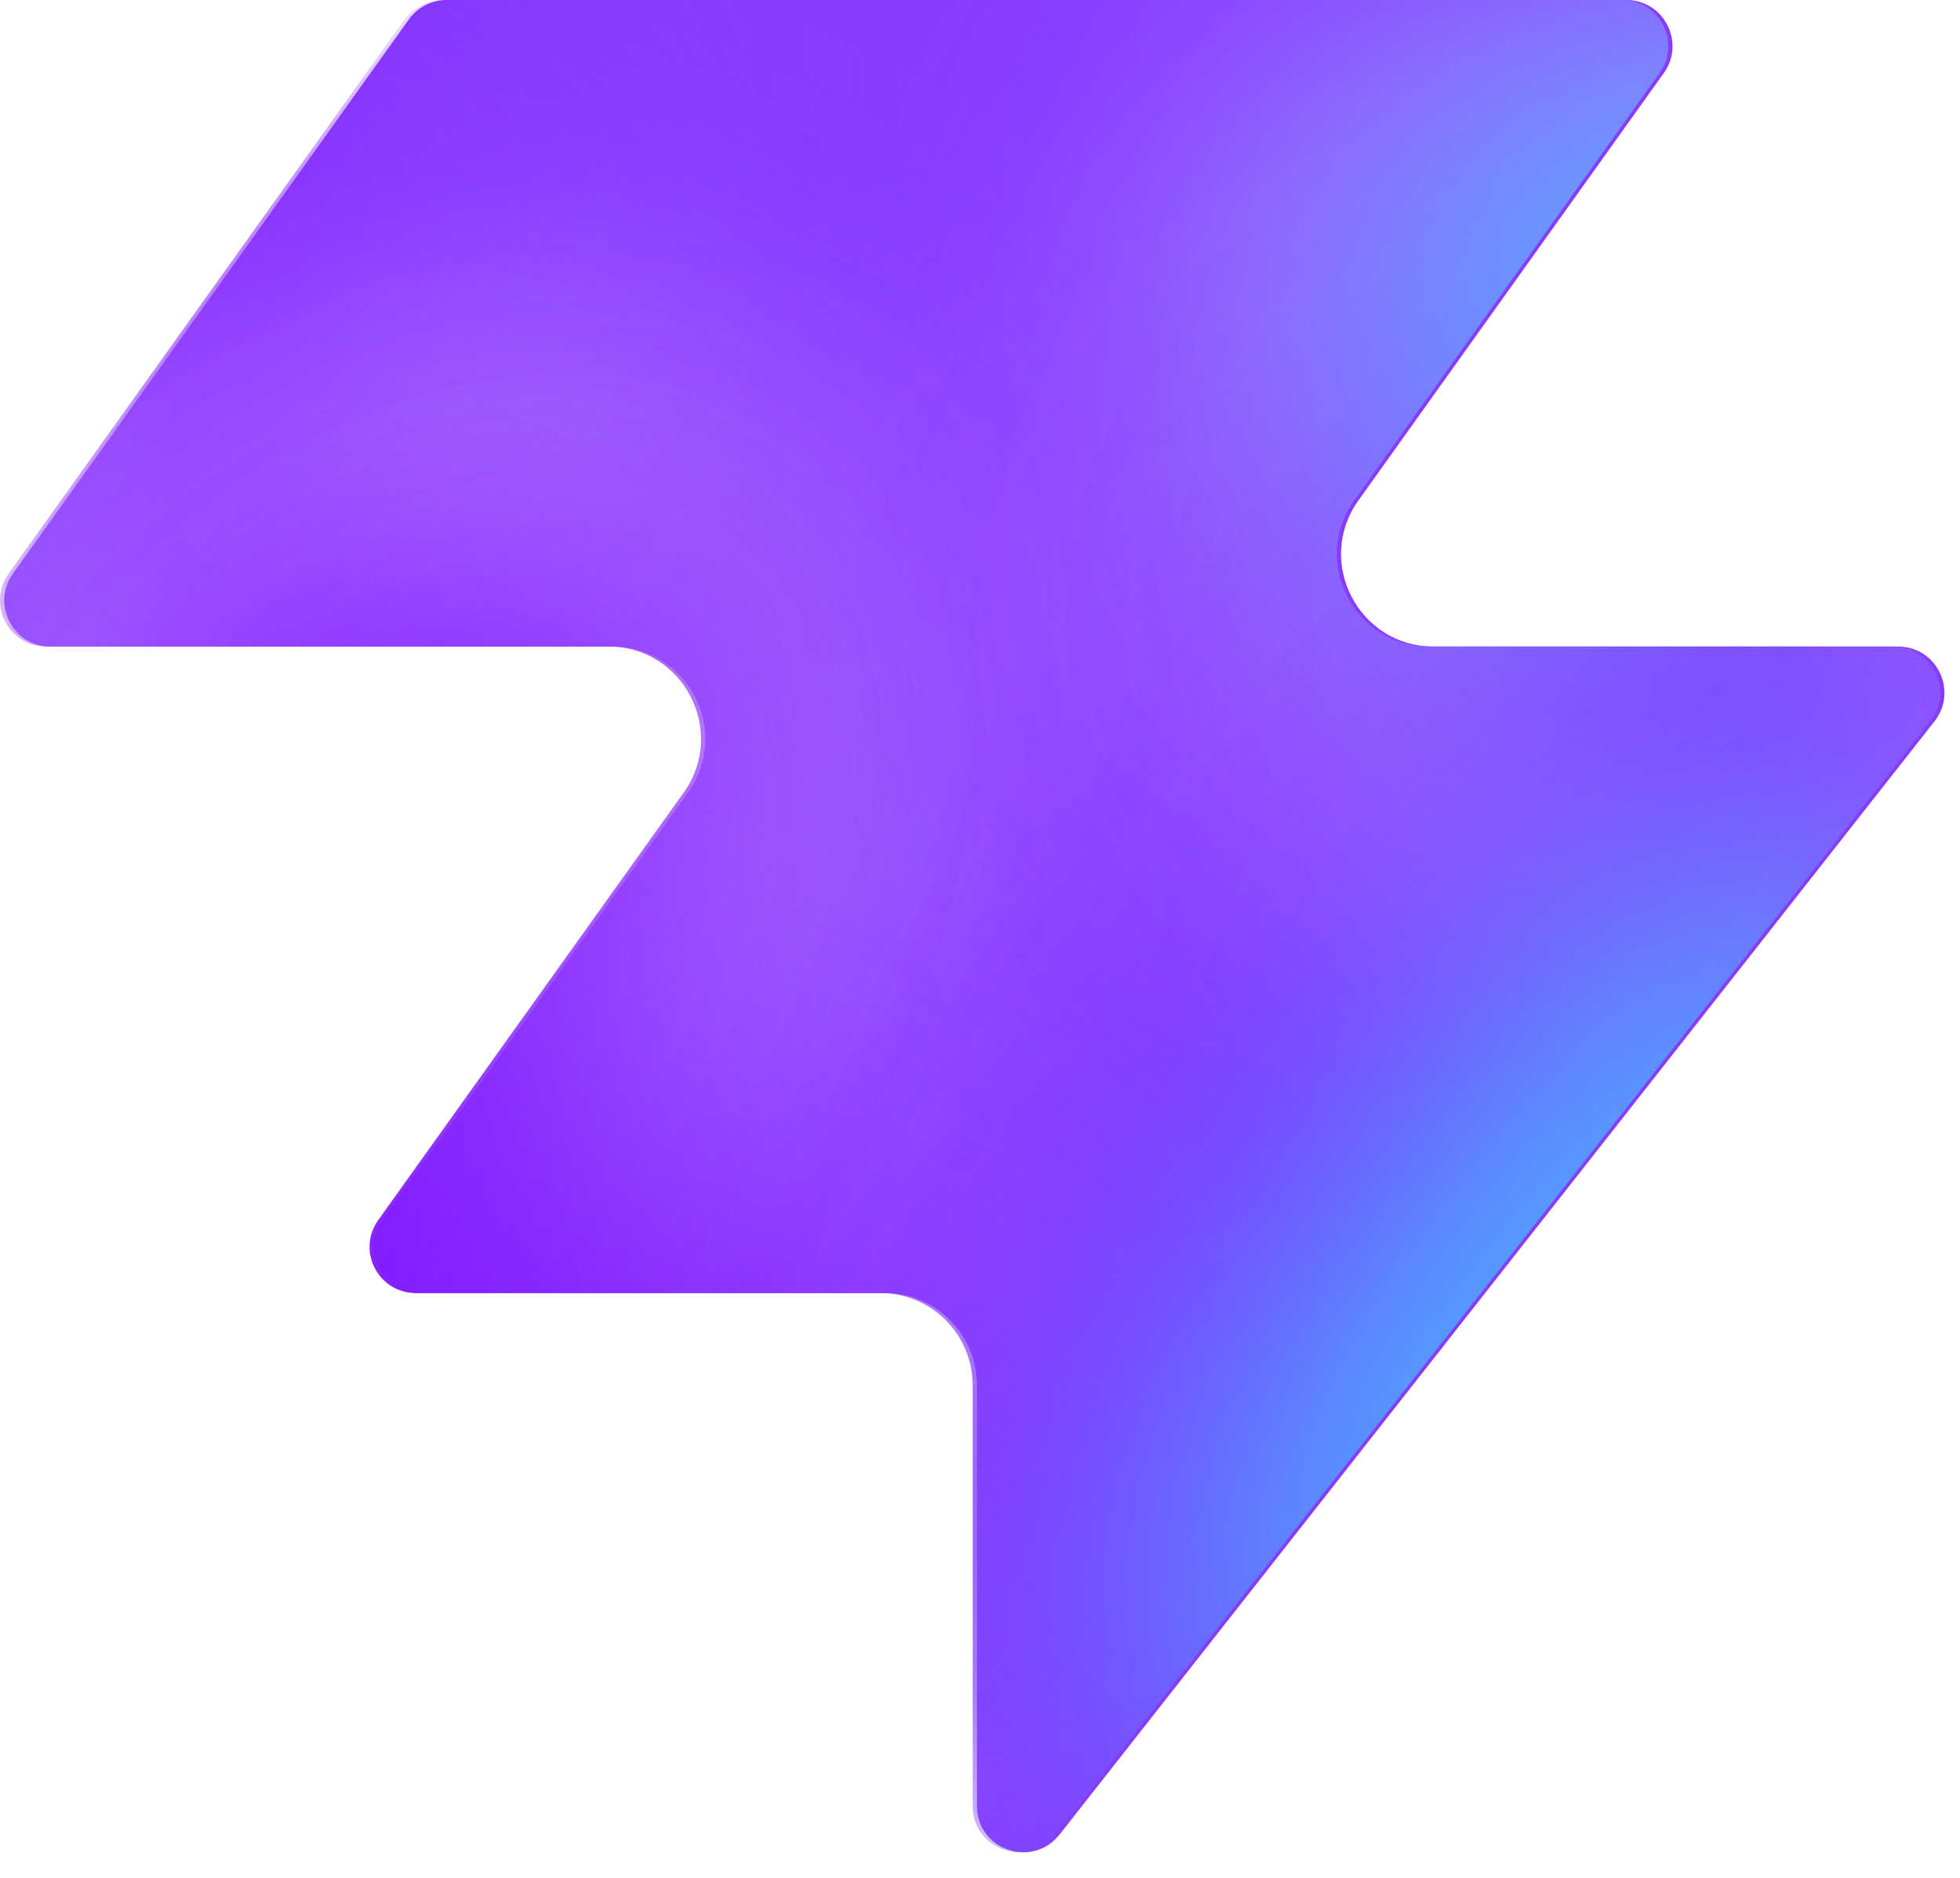
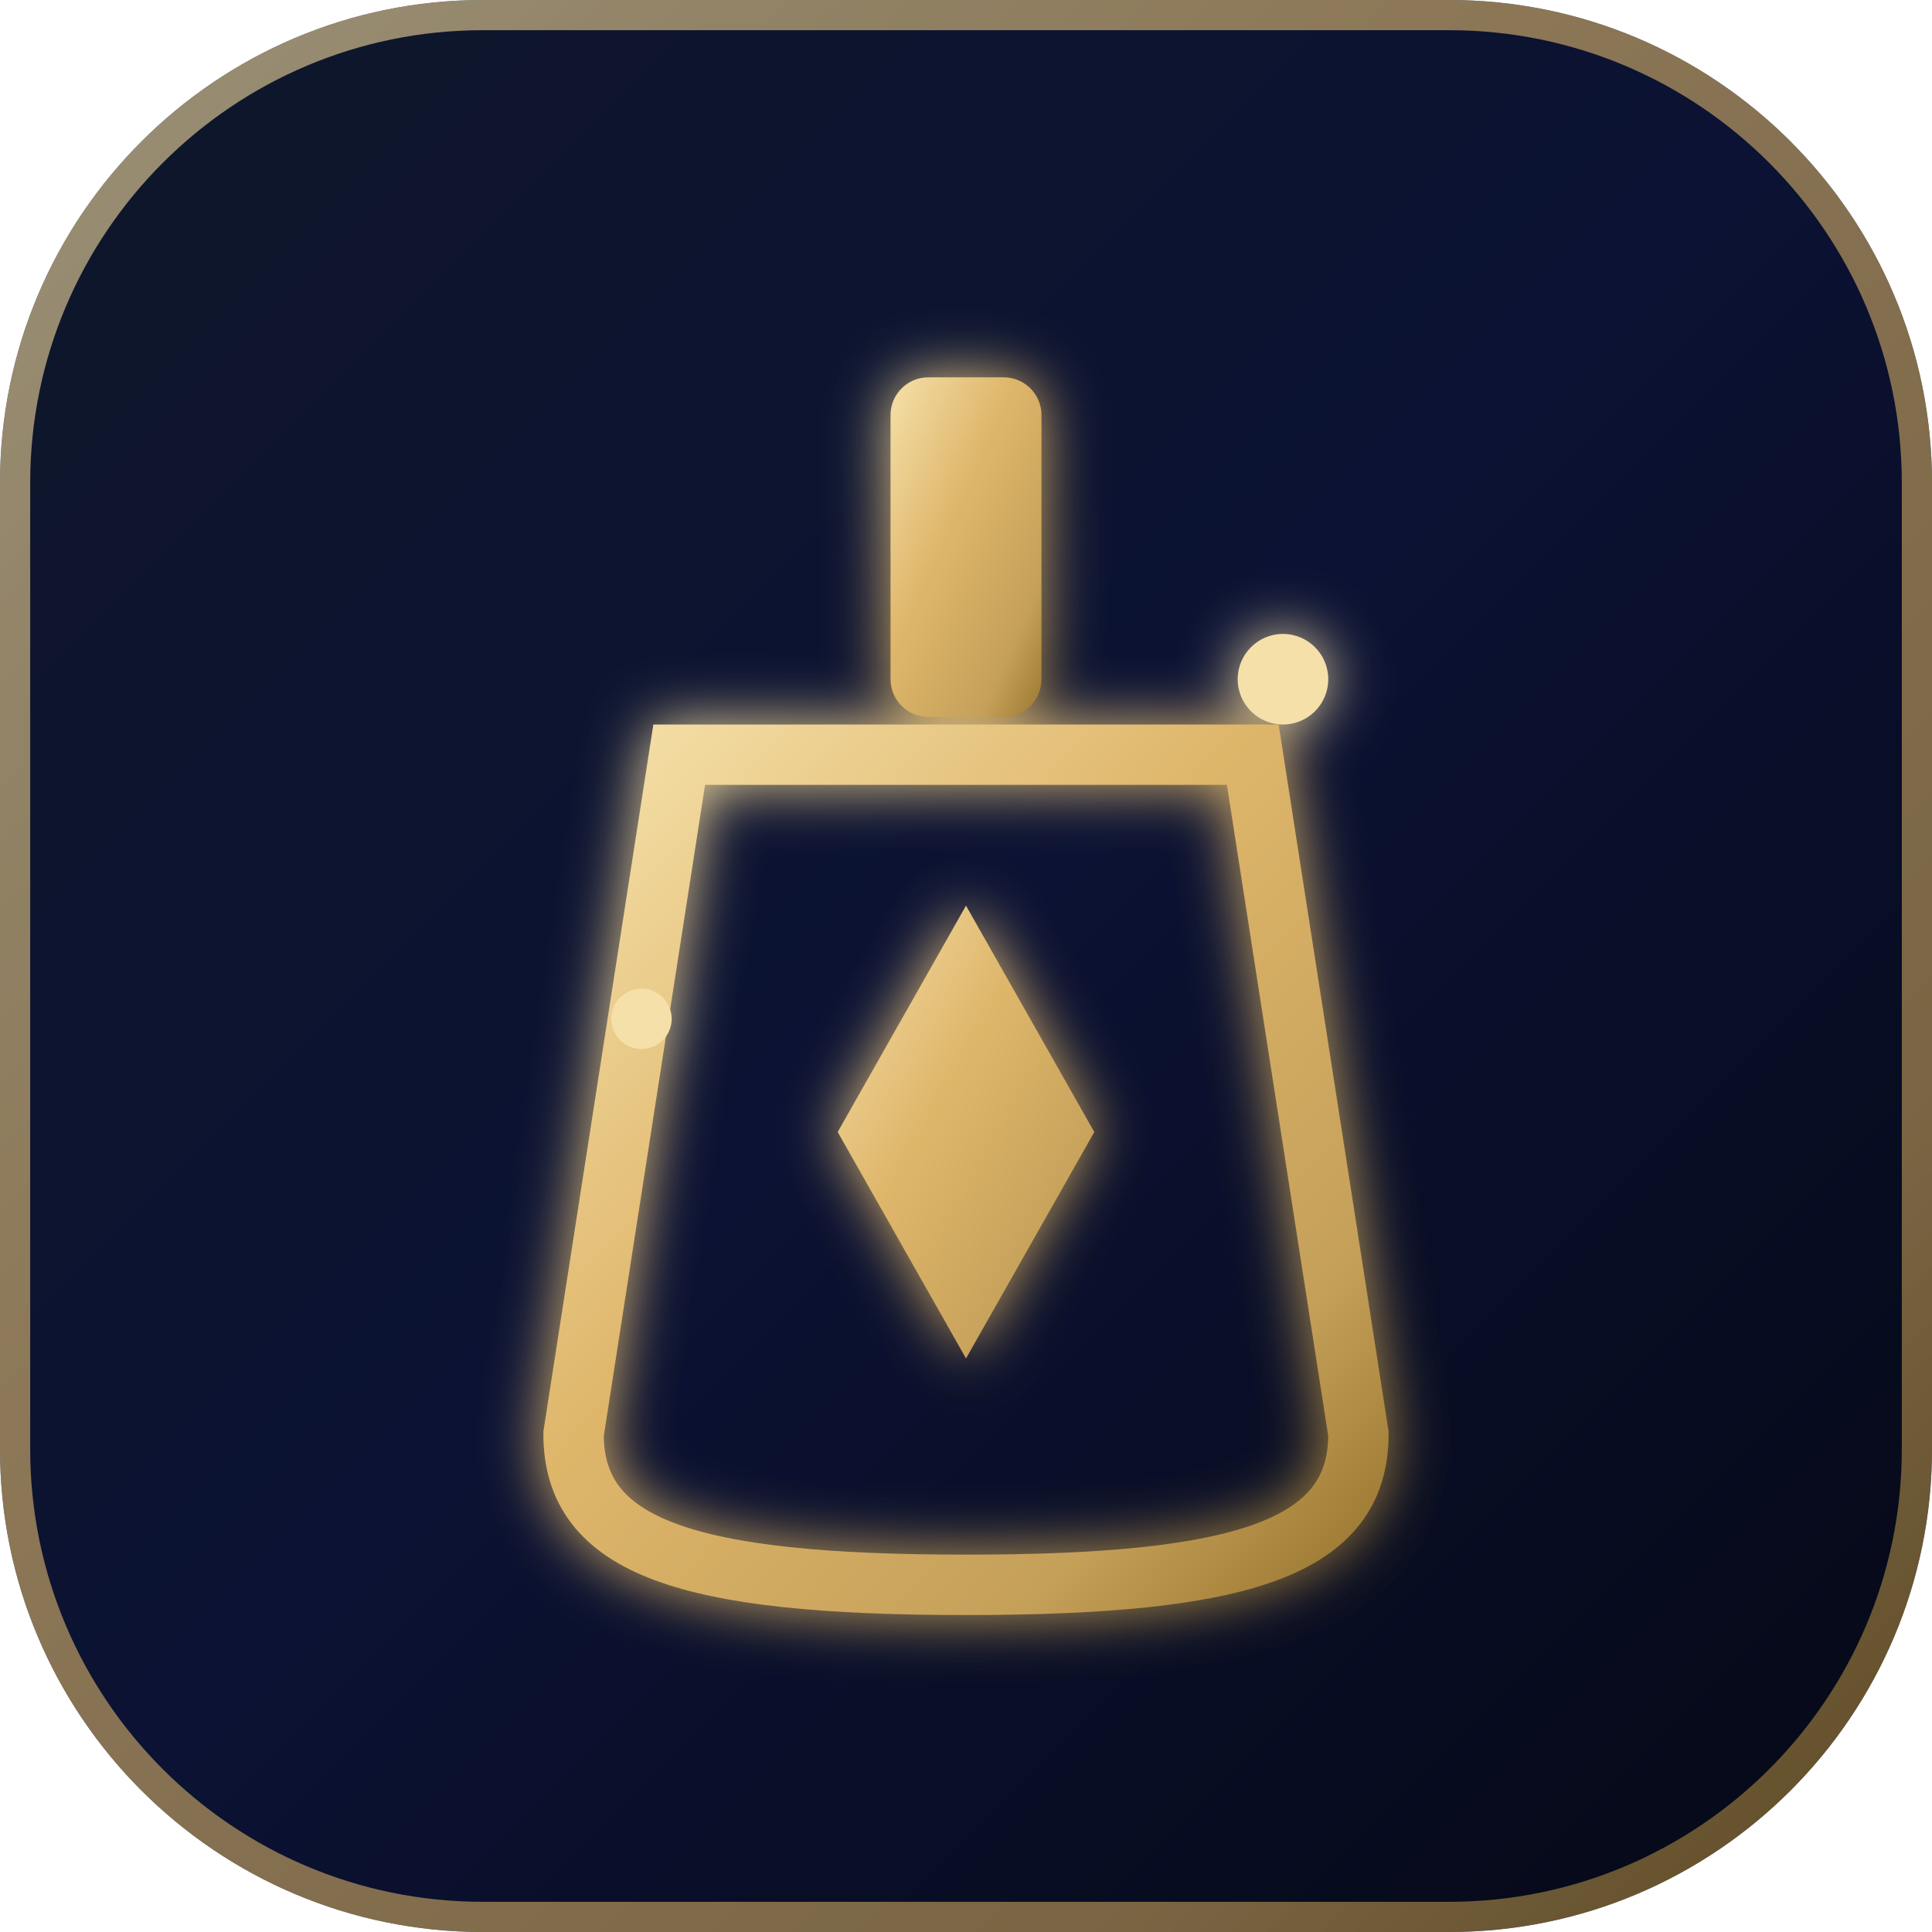
- <svg xmlns="http://www.w3.org/2000/svg" width="48" height="46" fill="none" viewBox="0 0 48 46">
-   <path fill="#863bff" d="M25.946 44.938c-.664.845-2.021.375-2.021-.698V33.937a2.26 2.26 0 0 0-2.262-2.262H10.287c-.92 0-1.456-1.04-.92-1.788l7.48-10.471c1.07-1.497 0-3.578-1.842-3.578H1.237c-.92 0-1.456-1.04-.92-1.788L10.013.474c.214-.297.556-.474.92-.474h28.894c.92 0 1.456 1.04.92 1.788l-7.48 10.471c-1.07 1.498 0 3.579 1.842 3.579h11.377c.943 0 1.473 1.088.89 1.83L25.947 44.94z" style="fill:#863bff;fill:color(display-p3 .525 .23 1);fill-opacity:1" />
-   <mask id="a" width="48" height="46" x="0" y="0" maskUnits="userSpaceOnUse" style="mask-type:alpha">
-     <path fill="#000" d="M25.842 44.938c-.664.844-2.021.375-2.021-.698V33.937a2.26 2.26 0 0 0-2.262-2.262H10.183c-.92 0-1.456-1.04-.92-1.788l7.48-10.471c1.07-1.498 0-3.579-1.842-3.579H1.133c-.92 0-1.456-1.04-.92-1.787L9.91.473c.214-.297.556-.474.92-.474h28.894c.92 0 1.456 1.04.92 1.788l-7.48 10.471c-1.07 1.498 0 3.578 1.842 3.578h11.377c.943 0 1.473 1.088.89 1.832L25.843 44.94z" style="fill:#000;fill-opacity:1" />
-   </mask>
-   <g mask="url(#a)">
-     <g filter="url(#b)">
-       <ellipse cx="5.508" cy="14.704" fill="#ede6ff" rx="5.508" ry="14.704" style="fill:#ede6ff;fill:color(display-p3 .927 .903 1);fill-opacity:1" transform="matrix(.00324 1 1 -.00324 -4.47 31.516)" />
-     </g>
-     <g filter="url(#c)">
-       <ellipse cx="10.399" cy="29.851" fill="#ede6ff" rx="10.399" ry="29.851" style="fill:#ede6ff;fill:color(display-p3 .927 .903 1);fill-opacity:1" transform="matrix(.00324 1 1 -.00324 -39.328 7.883)" />
-     </g>
-     <g filter="url(#d)">
-       <ellipse cx="5.508" cy="30.487" fill="#7e14ff" rx="5.508" ry="30.487" style="fill:#7e14ff;fill:color(display-p3 .492 .077 1);fill-opacity:1" transform="rotate(89.814 -25.913 -14.639)scale(1 -1)" />
-     </g>
-     <g filter="url(#e)">
-       <ellipse cx="5.508" cy="30.599" fill="#7e14ff" rx="5.508" ry="30.599" style="fill:#7e14ff;fill:color(display-p3 .492 .077 1);fill-opacity:1" transform="rotate(89.814 -32.644 -3.334)scale(1 -1)" />
-     </g>
-     <g filter="url(#f)">
-       <ellipse cx="5.508" cy="30.599" fill="#7e14ff" rx="5.508" ry="30.599" style="fill:#7e14ff;fill:color(display-p3 .492 .077 1);fill-opacity:1" transform="matrix(.00324 1 1 -.00324 -34.34 30.47)" />
-     </g>
-     <g filter="url(#g)">
-       <ellipse cx="14.072" cy="22.078" fill="#ede6ff" rx="14.072" ry="22.078" style="fill:#ede6ff;fill:color(display-p3 .927 .903 1);fill-opacity:1" transform="rotate(93.35 24.506 48.493)scale(-1 1)" />
-     </g>
-     <g filter="url(#h)">
-       <ellipse cx="3.47" cy="21.501" fill="#7e14ff" rx="3.47" ry="21.501" style="fill:#7e14ff;fill:color(display-p3 .492 .077 1);fill-opacity:1" transform="rotate(89.009 28.708 47.59)scale(-1 1)" />
-     </g>
-     <g filter="url(#i)">
-       <ellipse cx="3.47" cy="21.501" fill="#7e14ff" rx="3.47" ry="21.501" style="fill:#7e14ff;fill:color(display-p3 .492 .077 1);fill-opacity:1" transform="rotate(89.009 28.708 47.59)scale(-1 1)" />
-     </g>
-     <g filter="url(#j)">
-       <ellipse cx=".387" cy="8.972" fill="#7e14ff" rx="4.407" ry="29.108" style="fill:#7e14ff;fill:color(display-p3 .492 .077 1);fill-opacity:1" transform="rotate(39.51 .387 8.972)" />
-     </g>
-     <g filter="url(#k)">
-       <ellipse cx="47.523" cy="-6.092" fill="#7e14ff" rx="4.407" ry="29.108" style="fill:#7e14ff;fill:color(display-p3 .492 .077 1);fill-opacity:1" transform="rotate(37.892 47.523 -6.092)" />
-     </g>
-     <g filter="url(#l)">
-       <ellipse cx="41.412" cy="6.333" fill="#47bfff" rx="5.971" ry="9.665" style="fill:#47bfff;fill:color(display-p3 .28 .748 1);fill-opacity:1" transform="rotate(37.892 41.412 6.333)" />
-     </g>
-     <g filter="url(#m)">
-       <ellipse cx="-1.879" cy="38.332" fill="#7e14ff" rx="4.407" ry="29.108" style="fill:#7e14ff;fill:color(display-p3 .492 .077 1);fill-opacity:1" transform="rotate(37.892 -1.88 38.332)" />
-     </g>
-     <g filter="url(#n)">
-       <ellipse cx="-1.879" cy="38.332" fill="#7e14ff" rx="4.407" ry="29.108" style="fill:#7e14ff;fill:color(display-p3 .492 .077 1);fill-opacity:1" transform="rotate(37.892 -1.88 38.332)" />
-     </g>
-     <g filter="url(#o)">
-       <ellipse cx="35.651" cy="29.907" fill="#7e14ff" rx="4.407" ry="29.108" style="fill:#7e14ff;fill:color(display-p3 .492 .077 1);fill-opacity:1" transform="rotate(37.892 35.651 29.907)" />
-     </g>
-     <g filter="url(#p)">
-       <ellipse cx="38.418" cy="32.4" fill="#47bfff" rx="5.971" ry="15.297" style="fill:#47bfff;fill:color(display-p3 .28 .748 1);fill-opacity:1" transform="rotate(37.892 38.418 32.4)" />
-     </g>
-   </g>
+ <svg xmlns="http://www.w3.org/2000/svg" viewBox="0 0 512 512" width="100%" height="100%">
  <defs>
-     <filter id="b" width="60.045" height="41.654" x="-19.77" y="16.149" color-interpolation-filters="sRGB" filterUnits="userSpaceOnUse">
-       <feFlood flood-opacity="0" result="BackgroundImageFix" />
-       <feBlend in="SourceGraphic" in2="BackgroundImageFix" result="shape" />
-       <feGaussianBlur result="effect1_foregroundBlur_2002_17158" stdDeviation="7.659" />
-     </filter>
-     <filter id="c" width="90.34" height="51.437" x="-54.613" y="-7.533" color-interpolation-filters="sRGB" filterUnits="userSpaceOnUse">
-       <feFlood flood-opacity="0" result="BackgroundImageFix" />
-       <feBlend in="SourceGraphic" in2="BackgroundImageFix" result="shape" />
-       <feGaussianBlur result="effect1_foregroundBlur_2002_17158" stdDeviation="7.659" />
-     </filter>
-     <filter id="d" width="79.355" height="29.4" x="-49.64" y="2.03" color-interpolation-filters="sRGB" filterUnits="userSpaceOnUse">
-       <feFlood flood-opacity="0" result="BackgroundImageFix" />
-       <feBlend in="SourceGraphic" in2="BackgroundImageFix" result="shape" />
-       <feGaussianBlur result="effect1_foregroundBlur_2002_17158" stdDeviation="4.596" />
-     </filter>
-     <filter id="e" width="79.579" height="29.4" x="-45.045" y="20.029" color-interpolation-filters="sRGB" filterUnits="userSpaceOnUse">
-       <feFlood flood-opacity="0" result="BackgroundImageFix" />
-       <feBlend in="SourceGraphic" in2="BackgroundImageFix" result="shape" />
-       <feGaussianBlur result="effect1_foregroundBlur_2002_17158" stdDeviation="4.596" />
-     </filter>
-     <filter id="f" width="79.579" height="29.4" x="-43.513" y="21.178" color-interpolation-filters="sRGB" filterUnits="userSpaceOnUse">
-       <feFlood flood-opacity="0" result="BackgroundImageFix" />
-       <feBlend in="SourceGraphic" in2="BackgroundImageFix" result="shape" />
-       <feGaussianBlur result="effect1_foregroundBlur_2002_17158" stdDeviation="4.596" />
-     </filter>
-     <filter id="g" width="74.749" height="58.852" x="15.756" y="-17.901" color-interpolation-filters="sRGB" filterUnits="userSpaceOnUse">
-       <feFlood flood-opacity="0" result="BackgroundImageFix" />
-       <feBlend in="SourceGraphic" in2="BackgroundImageFix" result="shape" />
-       <feGaussianBlur result="effect1_foregroundBlur_2002_17158" stdDeviation="7.659" />
-     </filter>
-     <filter id="h" width="61.377" height="25.362" x="23.548" y="2.284" color-interpolation-filters="sRGB" filterUnits="userSpaceOnUse">
-       <feFlood flood-opacity="0" result="BackgroundImageFix" />
-       <feBlend in="SourceGraphic" in2="BackgroundImageFix" result="shape" />
-       <feGaussianBlur result="effect1_foregroundBlur_2002_17158" stdDeviation="4.596" />
-     </filter>
-     <filter id="i" width="61.377" height="25.362" x="23.548" y="2.284" color-interpolation-filters="sRGB" filterUnits="userSpaceOnUse">
-       <feFlood flood-opacity="0" result="BackgroundImageFix" />
-       <feBlend in="SourceGraphic" in2="BackgroundImageFix" result="shape" />
-       <feGaussianBlur result="effect1_foregroundBlur_2002_17158" stdDeviation="4.596" />
-     </filter>
-     <filter id="j" width="56.045" height="63.649" x="-27.636" y="-22.853" color-interpolation-filters="sRGB" filterUnits="userSpaceOnUse">
-       <feFlood flood-opacity="0" result="BackgroundImageFix" />
-       <feBlend in="SourceGraphic" in2="BackgroundImageFix" result="shape" />
-       <feGaussianBlur result="effect1_foregroundBlur_2002_17158" stdDeviation="4.596" />
-     </filter>
-     <filter id="k" width="54.814" height="64.646" x="20.116" y="-38.415" color-interpolation-filters="sRGB" filterUnits="userSpaceOnUse">
-       <feFlood flood-opacity="0" result="BackgroundImageFix" />
-       <feBlend in="SourceGraphic" in2="BackgroundImageFix" result="shape" />
-       <feGaussianBlur result="effect1_foregroundBlur_2002_17158" stdDeviation="4.596" />
-     </filter>
-     <filter id="l" width="33.541" height="35.313" x="24.641" y="-11.323" color-interpolation-filters="sRGB" filterUnits="userSpaceOnUse">
-       <feFlood flood-opacity="0" result="BackgroundImageFix" />
-       <feBlend in="SourceGraphic" in2="BackgroundImageFix" result="shape" />
-       <feGaussianBlur result="effect1_foregroundBlur_2002_17158" stdDeviation="4.596" />
-     </filter>
-     <filter id="m" width="54.814" height="64.646" x="-29.286" y="6.009" color-interpolation-filters="sRGB" filterUnits="userSpaceOnUse">
-       <feFlood flood-opacity="0" result="BackgroundImageFix" />
-       <feBlend in="SourceGraphic" in2="BackgroundImageFix" result="shape" />
-       <feGaussianBlur result="effect1_foregroundBlur_2002_17158" stdDeviation="4.596" />
-     </filter>
-     <filter id="n" width="54.814" height="64.646" x="-29.286" y="6.009" color-interpolation-filters="sRGB" filterUnits="userSpaceOnUse">
-       <feFlood flood-opacity="0" result="BackgroundImageFix" />
-       <feBlend in="SourceGraphic" in2="BackgroundImageFix" result="shape" />
-       <feGaussianBlur result="effect1_foregroundBlur_2002_17158" stdDeviation="4.596" />
-     </filter>
-     <filter id="o" width="54.814" height="64.646" x="8.244" y="-2.416" color-interpolation-filters="sRGB" filterUnits="userSpaceOnUse">
-       <feFlood flood-opacity="0" result="BackgroundImageFix" />
-       <feBlend in="SourceGraphic" in2="BackgroundImageFix" result="shape" />
-       <feGaussianBlur result="effect1_foregroundBlur_2002_17158" stdDeviation="4.596" />
-     </filter>
-     <filter id="p" width="39.409" height="43.623" x="18.713" y="10.588" color-interpolation-filters="sRGB" filterUnits="userSpaceOnUse">
-       <feFlood flood-opacity="0" result="BackgroundImageFix" />
-       <feBlend in="SourceGraphic" in2="BackgroundImageFix" result="shape" />
-       <feGaussianBlur result="effect1_foregroundBlur_2002_17158" stdDeviation="4.596" />
+     <linearGradient id="bgGrad" x1="0%" y1="0%" x2="100%" y2="100%">
+       <stop offset="0%" stop-color="#0F172A" />
+       <stop offset="50%" stop-color="#0B1233" />
+       <stop offset="100%" stop-color="#050814" />
+     </linearGradient>
+     <linearGradient id="goldGrad" x1="0%" y1="0%" x2="100%" y2="100%">
+       <stop offset="0%" stop-color="#F5E0A9" />
+       <stop offset="40%" stop-color="#DFB76C" />
+       <stop offset="80%" stop-color="#C5A059" />
+       <stop offset="100%" stop-color="#9A7730" />
+     </linearGradient>
+     <filter id="glow" x="-20%" y="-20%" width="140%" height="140%">
+       <feGaussianBlur stdDeviation="8" result="blur" />
+       <feComposite in="SourceGraphic" in2="blur" operator="over" />
    </filter>
  </defs>
+   <rect width="512" height="512" rx="128" fill="url(#bgGrad)" />
+   <rect width="504" height="504" x="4" y="4" rx="124" fill="none" stroke="url(#goldGrad)" stroke-width="8" stroke-opacity="0.6" />
+   <g filter="url(#glow)">
+     <rect x="236" y="100" width="40" height="90" rx="10" fill="url(#goldGrad)" />
+     <path d="M 180 200 L 332 200 L 360 380 C 360 410 330 420 256 420 C 182 420 152 410 152 380 Z" fill="none" stroke="url(#goldGrad)" stroke-width="16" />
+     <path d="M 256 240 L 290 300 L 256 360 L 222 300 Z" fill="url(#goldGrad)" />
+     <circle cx="340" cy="180" r="12" fill="#F5E0A9" />
+     <circle cx="170" cy="270" r="8" fill="#F5E0A9" />
+   </g>
</svg>
